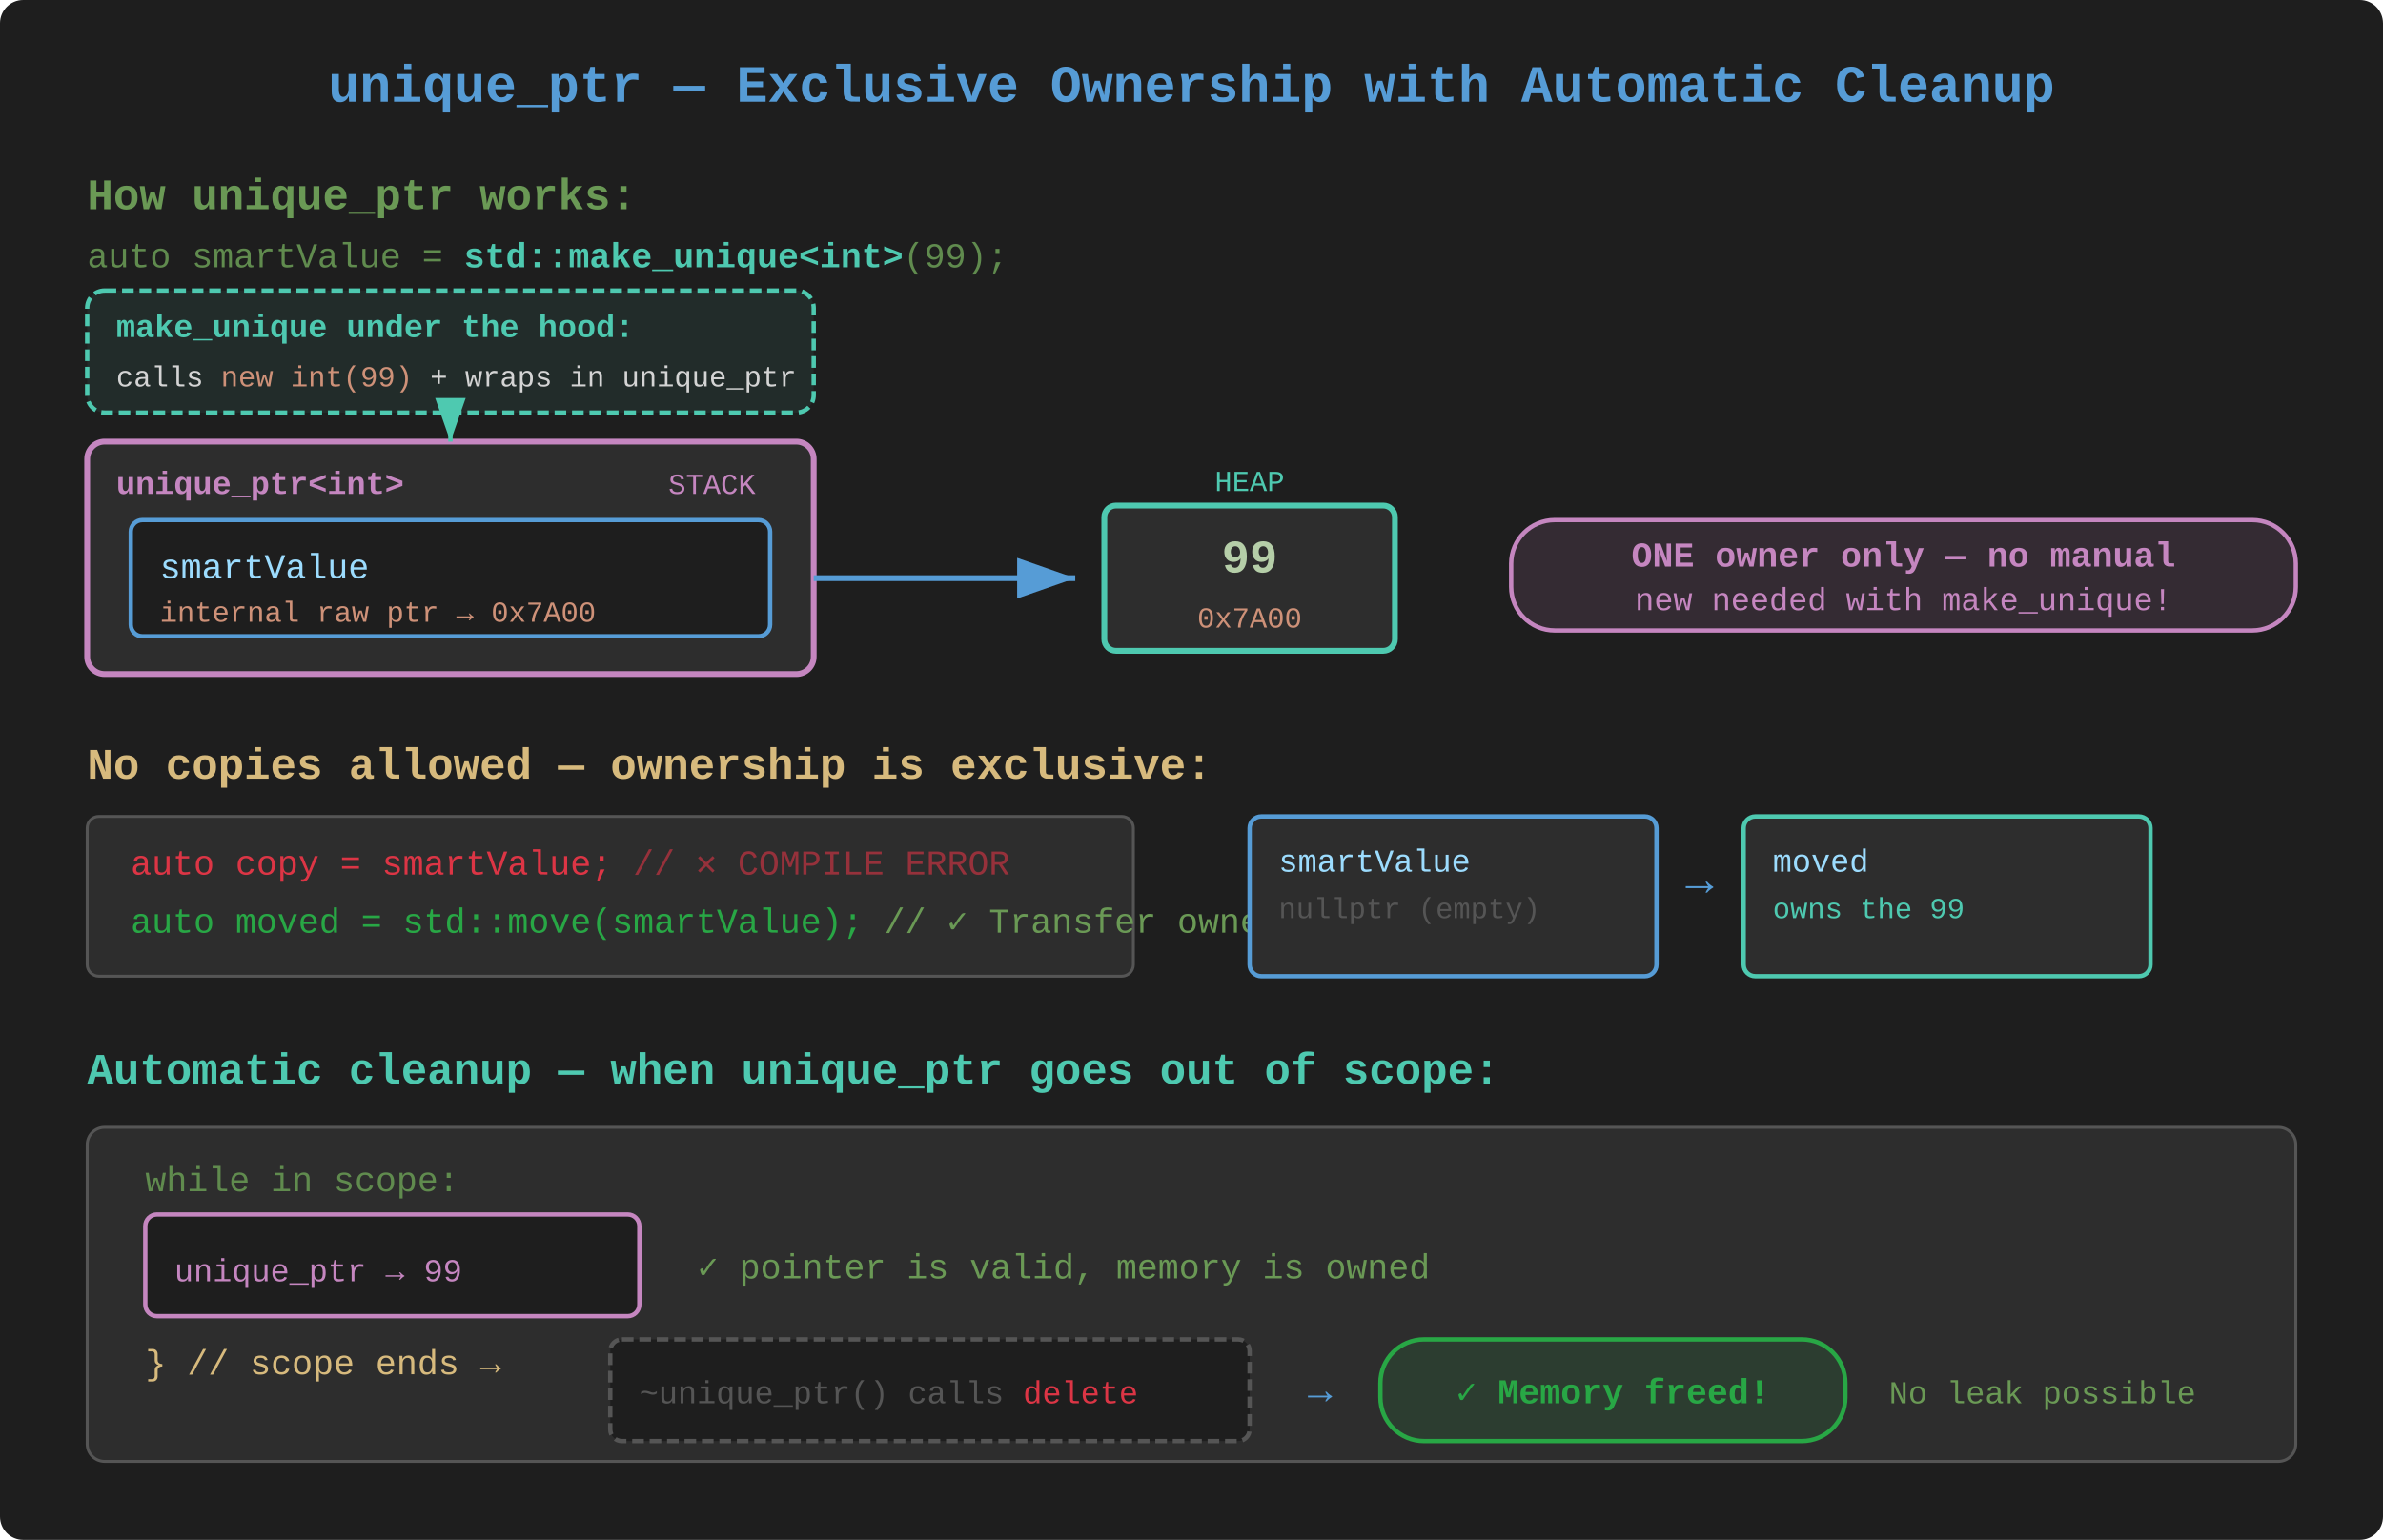
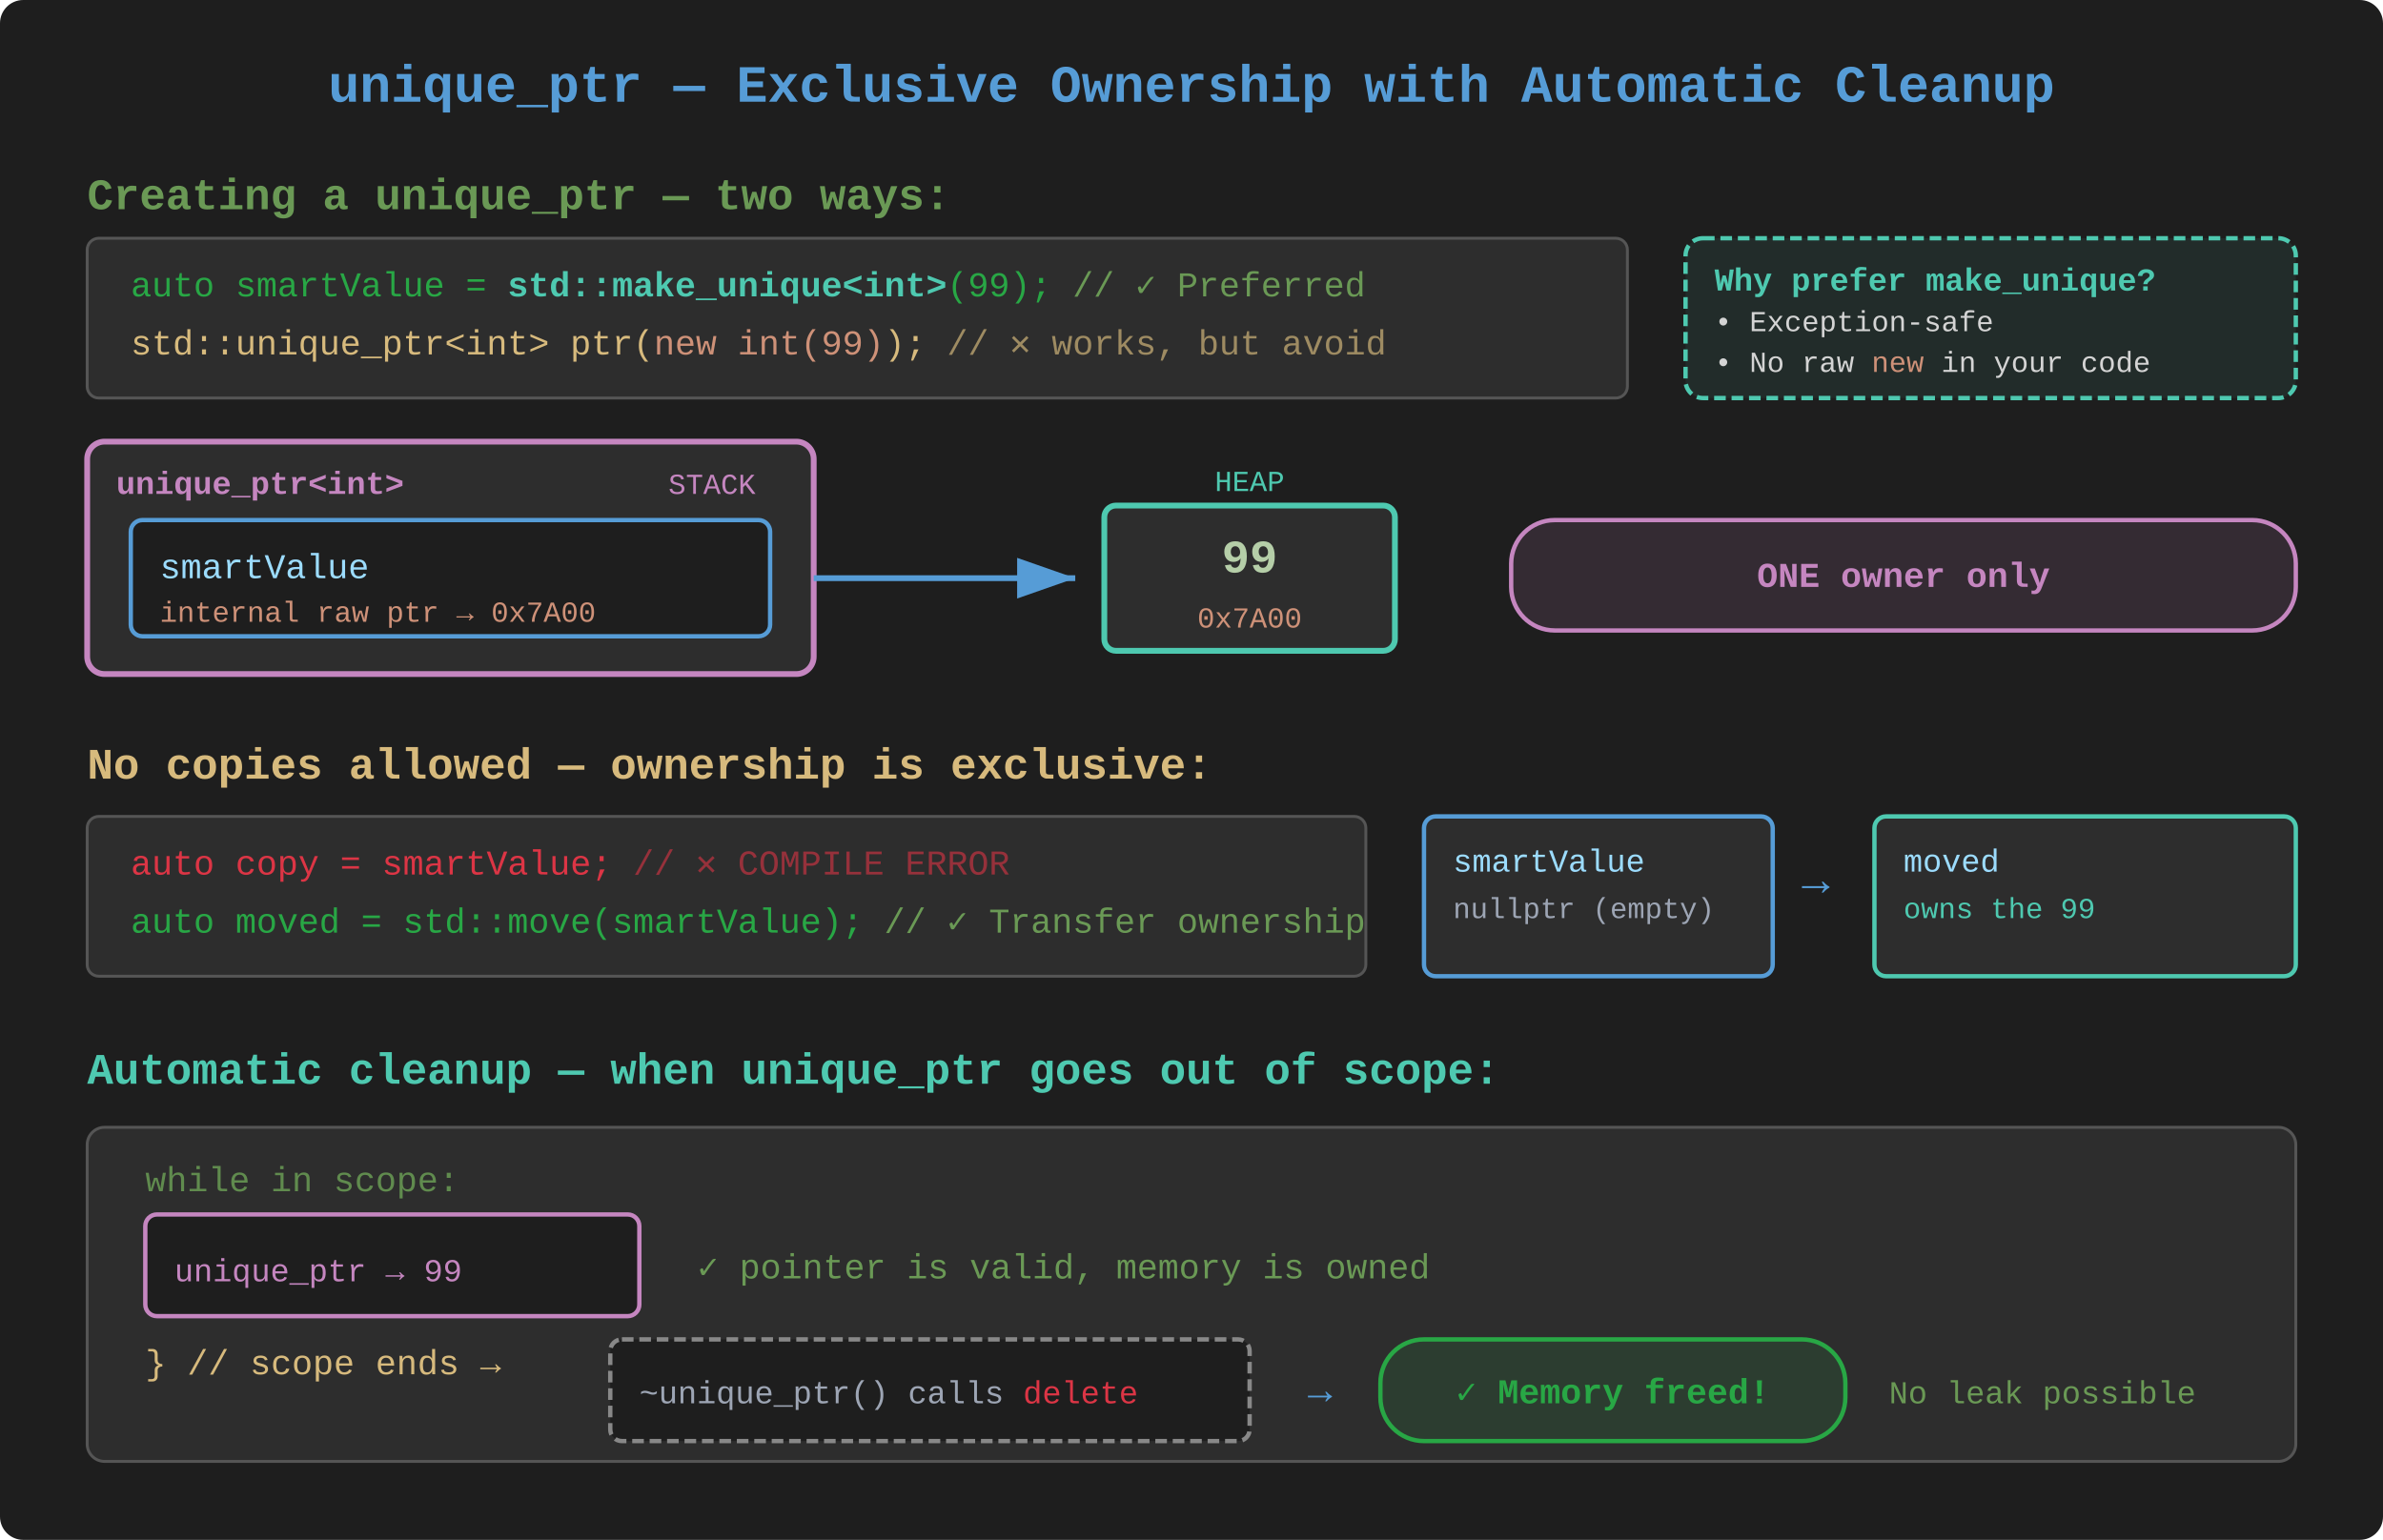
<svg xmlns="http://www.w3.org/2000/svg" viewBox="0 0 820 530" font-family="Consolas, 'Courier New', monospace" font-size="14">
  <defs>
    <marker id="arrow" markerWidth="10" markerHeight="7" refX="10" refY="3.5" orient="auto">
      <polygon points="0 0, 10 3.5, 0 7" fill="#569cd6" />
    </marker>
    <marker id="arrow-gray" markerWidth="10" markerHeight="7" refX="10" refY="3.5" orient="auto">
      <polygon points="0 0, 10 3.5, 0 7" fill="#555" />
    </marker>
    <marker id="arrow-green" markerWidth="10" markerHeight="7" refX="10" refY="3.5" orient="auto">
      <polygon points="0 0, 10 3.5, 0 7" fill="#4ec9b0" />
    </marker>
  </defs>
  <rect width="820" height="530" fill="#1e1e1e" rx="8" />
  <text x="410" y="35" text-anchor="middle" fill="#569cd6" font-size="18" font-weight="bold">unique_ptr — Exclusive Ownership with Automatic Cleanup</text>
-   <text x="30" y="72" fill="#6a9955" font-size="15" font-weight="bold">How unique_ptr works:</text>
-   <text x="30" y="92" fill="#608b4e" font-size="12">auto smartValue = <tspan fill="#4ec9b0" font-weight="bold">std::make_unique&lt;int&gt;</tspan>(99);</text>
-   <rect x="30" y="100" width="250" height="42" rx="6" fill="#4ec9b015" stroke="#4ec9b0" stroke-width="1.5" stroke-dasharray="4,2" />
-   <text x="40" y="116" fill="#4ec9b0" font-size="11" font-weight="bold">make_unique under the hood:</text>
-   <text x="40" y="133" fill="#d4d4d4" font-size="10">calls <tspan fill="#ce9178">new int(99)</tspan> + wraps in unique_ptr</text>
+   <text x="30" y="72" fill="#6a9955" font-size="15" font-weight="bold">Creating a unique_ptr — two ways:</text>
+   <rect x="30" y="82" width="530" height="55" rx="4" fill="#2d2d2d" stroke="#555" stroke-width="1" />
+   <text x="45" y="102" fill="#28a745" font-size="12">auto smartValue = <tspan fill="#4ec9b0" font-weight="bold">std::make_unique&lt;int&gt;</tspan>(99);          <tspan fill="#6a9955">// ✓ Preferred</tspan>
+   </text>
+   <text x="45" y="122" fill="#d7ba7d" font-size="12">std::unique_ptr&lt;int&gt; ptr(<tspan fill="#ce9178">new int(99)</tspan>);          <tspan fill="#d7ba7daa">// ✕ works, but avoid</tspan>
+   </text>
+   <rect x="580" y="82" width="210" height="55" rx="6" fill="#4ec9b015" stroke="#4ec9b0" stroke-width="1.5" stroke-dasharray="4,2" />
+   <text x="590" y="100" fill="#4ec9b0" font-size="11" font-weight="bold">Why prefer make_unique?</text>
+   <text x="590" y="114" fill="#d4d4d4" font-size="10">• Exception-safe</text>
+   <text x="590" y="128" fill="#d4d4d4" font-size="10">• No raw <tspan fill="#ce9178">new</tspan> in your code</text>
  <rect x="30" y="152" width="250" height="80" rx="6" fill="#2d2d2d" stroke="#c586c0" stroke-width="2" />
  <text x="40" y="170" fill="#c586c0" font-size="11" font-weight="bold">unique_ptr&lt;int&gt;</text>
  <text x="230" y="170" fill="#c586c0" font-size="10">STACK</text>
  <rect x="45" y="179" width="220" height="40" rx="4" fill="#1e1e1e" stroke="#569cd6" stroke-width="1.5" />
  <text x="55" y="199" fill="#9cdcfe" font-size="12">smartValue</text>
  <text x="55" y="214" fill="#ce9178" font-size="10">internal raw ptr → 0x7A00</text>
-   <line x1="155" y1="142" x2="155" y2="152" stroke="#4ec9b0" stroke-width="1.5" marker-end="url(#arrow-green)" />
  <line x1="280" y1="199" x2="370" y2="199" stroke="#569cd6" stroke-width="2" marker-end="url(#arrow)" />
  <rect x="380" y="174" width="100" height="50" rx="4" fill="#2d2d2d" stroke="#4ec9b0" stroke-width="2" />
  <text x="430" y="197" text-anchor="middle" fill="#b5cea8" font-size="16" font-weight="bold">99</text>
  <text x="430" y="216" text-anchor="middle" fill="#ce9178" font-size="10">0x7A00</text>
  <text x="430" y="169" fill="#4ec9b0" font-size="10" text-anchor="middle">HEAP</text>
  <rect x="520" y="179" width="270" height="38" rx="15" fill="#c586c022" stroke="#c586c0" stroke-width="1.5" />
-   <text x="655" y="195" text-anchor="middle" fill="#c586c0" font-size="12" font-weight="bold">ONE owner only — no manual</text>
-   <text x="655" y="210" text-anchor="middle" fill="#c586c0" font-size="11">new needed with make_unique!</text>
+   <text x="655" y="202" text-anchor="middle" fill="#c586c0" font-size="12" font-weight="bold">ONE owner only</text>
  <text x="30" y="268" fill="#d7ba7d" font-size="15" font-weight="bold">No copies allowed — ownership is exclusive:</text>
-   <rect x="30" y="281" width="360" height="55" rx="4" fill="#2d2d2d" stroke="#555" stroke-width="1" />
+   <rect x="30" y="281" width="440" height="55" rx="4" fill="#2d2d2d" stroke="#555" stroke-width="1" />
  <text x="45" y="301" fill="#dc3545" font-size="12">auto copy = smartValue;           <tspan fill="#dc354599">// ✕ COMPILE ERROR</tspan>
  </text>
  <text x="45" y="321" fill="#28a745" font-size="12">auto moved = std::move(smartValue); <tspan fill="#6a9955">// ✓ Transfer ownership</tspan>
  </text>
-   <rect x="430" y="281" width="140" height="55" rx="4" fill="#2d2d2d" stroke="#569cd6" stroke-width="1.5" />
-   <text x="440" y="300" fill="#9cdcfe" font-size="11">smartValue</text>
-   <text x="440" y="316" fill="#555" font-size="10">nullptr (empty)</text>
-   <text x="580" y="308" fill="#569cd6" font-size="16">→</text>
-   <rect x="600" y="281" width="140" height="55" rx="4" fill="#2d2d2d" stroke="#4ec9b0" stroke-width="1.5" />
-   <text x="610" y="300" fill="#9cdcfe" font-size="11">moved</text>
-   <text x="610" y="316" fill="#4ec9b0" font-size="10">owns the 99</text>
+   <rect x="490" y="281" width="120" height="55" rx="4" fill="#2d2d2d" stroke="#569cd6" stroke-width="1.5" />
+   <text x="500" y="300" fill="#9cdcfe" font-size="11">smartValue</text>
+   <text x="500" y="316" fill="#9da5b4" font-size="10">nullptr (empty)</text>
+   <text x="620" y="308" fill="#569cd6" font-size="16">→</text>
+   <rect x="645" y="281" width="145" height="55" rx="4" fill="#2d2d2d" stroke="#4ec9b0" stroke-width="1.5" />
+   <text x="655" y="300" fill="#9cdcfe" font-size="11">moved</text>
+   <text x="655" y="316" fill="#4ec9b0" font-size="10">owns the 99</text>
  <text x="30" y="373" fill="#4ec9b0" font-size="15" font-weight="bold">Automatic cleanup — when unique_ptr goes out of scope:</text>
  <rect x="30" y="388" width="760" height="115" rx="6" fill="#2d2d2d" stroke="#555" stroke-width="1" />
  <text x="50" y="410" fill="#608b4e" font-size="12">while in scope:</text>
  <rect x="50" y="418" width="170" height="35" rx="4" fill="#1e1e1e" stroke="#c586c0" stroke-width="1.5" />
  <text x="60" y="441" fill="#c586c0" font-size="11">unique_ptr → 99</text>
  <text x="240" y="440" fill="#6a9955" font-size="12">✓ pointer is valid, memory is owned</text>
  <text x="50" y="473" fill="#d7ba7d" font-size="12">} // scope ends →</text>
-   <rect x="210" y="461" width="220" height="35" rx="4" fill="#1e1e1e" stroke="#555" stroke-width="1.5" stroke-dasharray="4,2" />
-   <text x="220" y="483" fill="#555" font-size="11">~unique_ptr() calls <tspan fill="#dc3545">delete</tspan>
+   <rect x="210" y="461" width="220" height="35" rx="4" fill="#1e1e1e" stroke="#888" stroke-width="1.5" stroke-dasharray="4,2" />
+   <text x="220" y="483" fill="#9da5b4" font-size="11">~unique_ptr() calls <tspan fill="#dc3545">delete</tspan>
  </text>
  <text x="450" y="483" fill="#569cd6" font-size="14">→</text>
  <rect x="475" y="461" width="160" height="35" rx="15" fill="#28a74522" stroke="#28a745" stroke-width="1.5" />
  <text x="555" y="483" text-anchor="middle" fill="#28a745" font-size="12" font-weight="bold">✓ Memory freed!</text>
  <text x="650" y="483" fill="#6a9955" font-size="11">No leak possible</text>
</svg>
